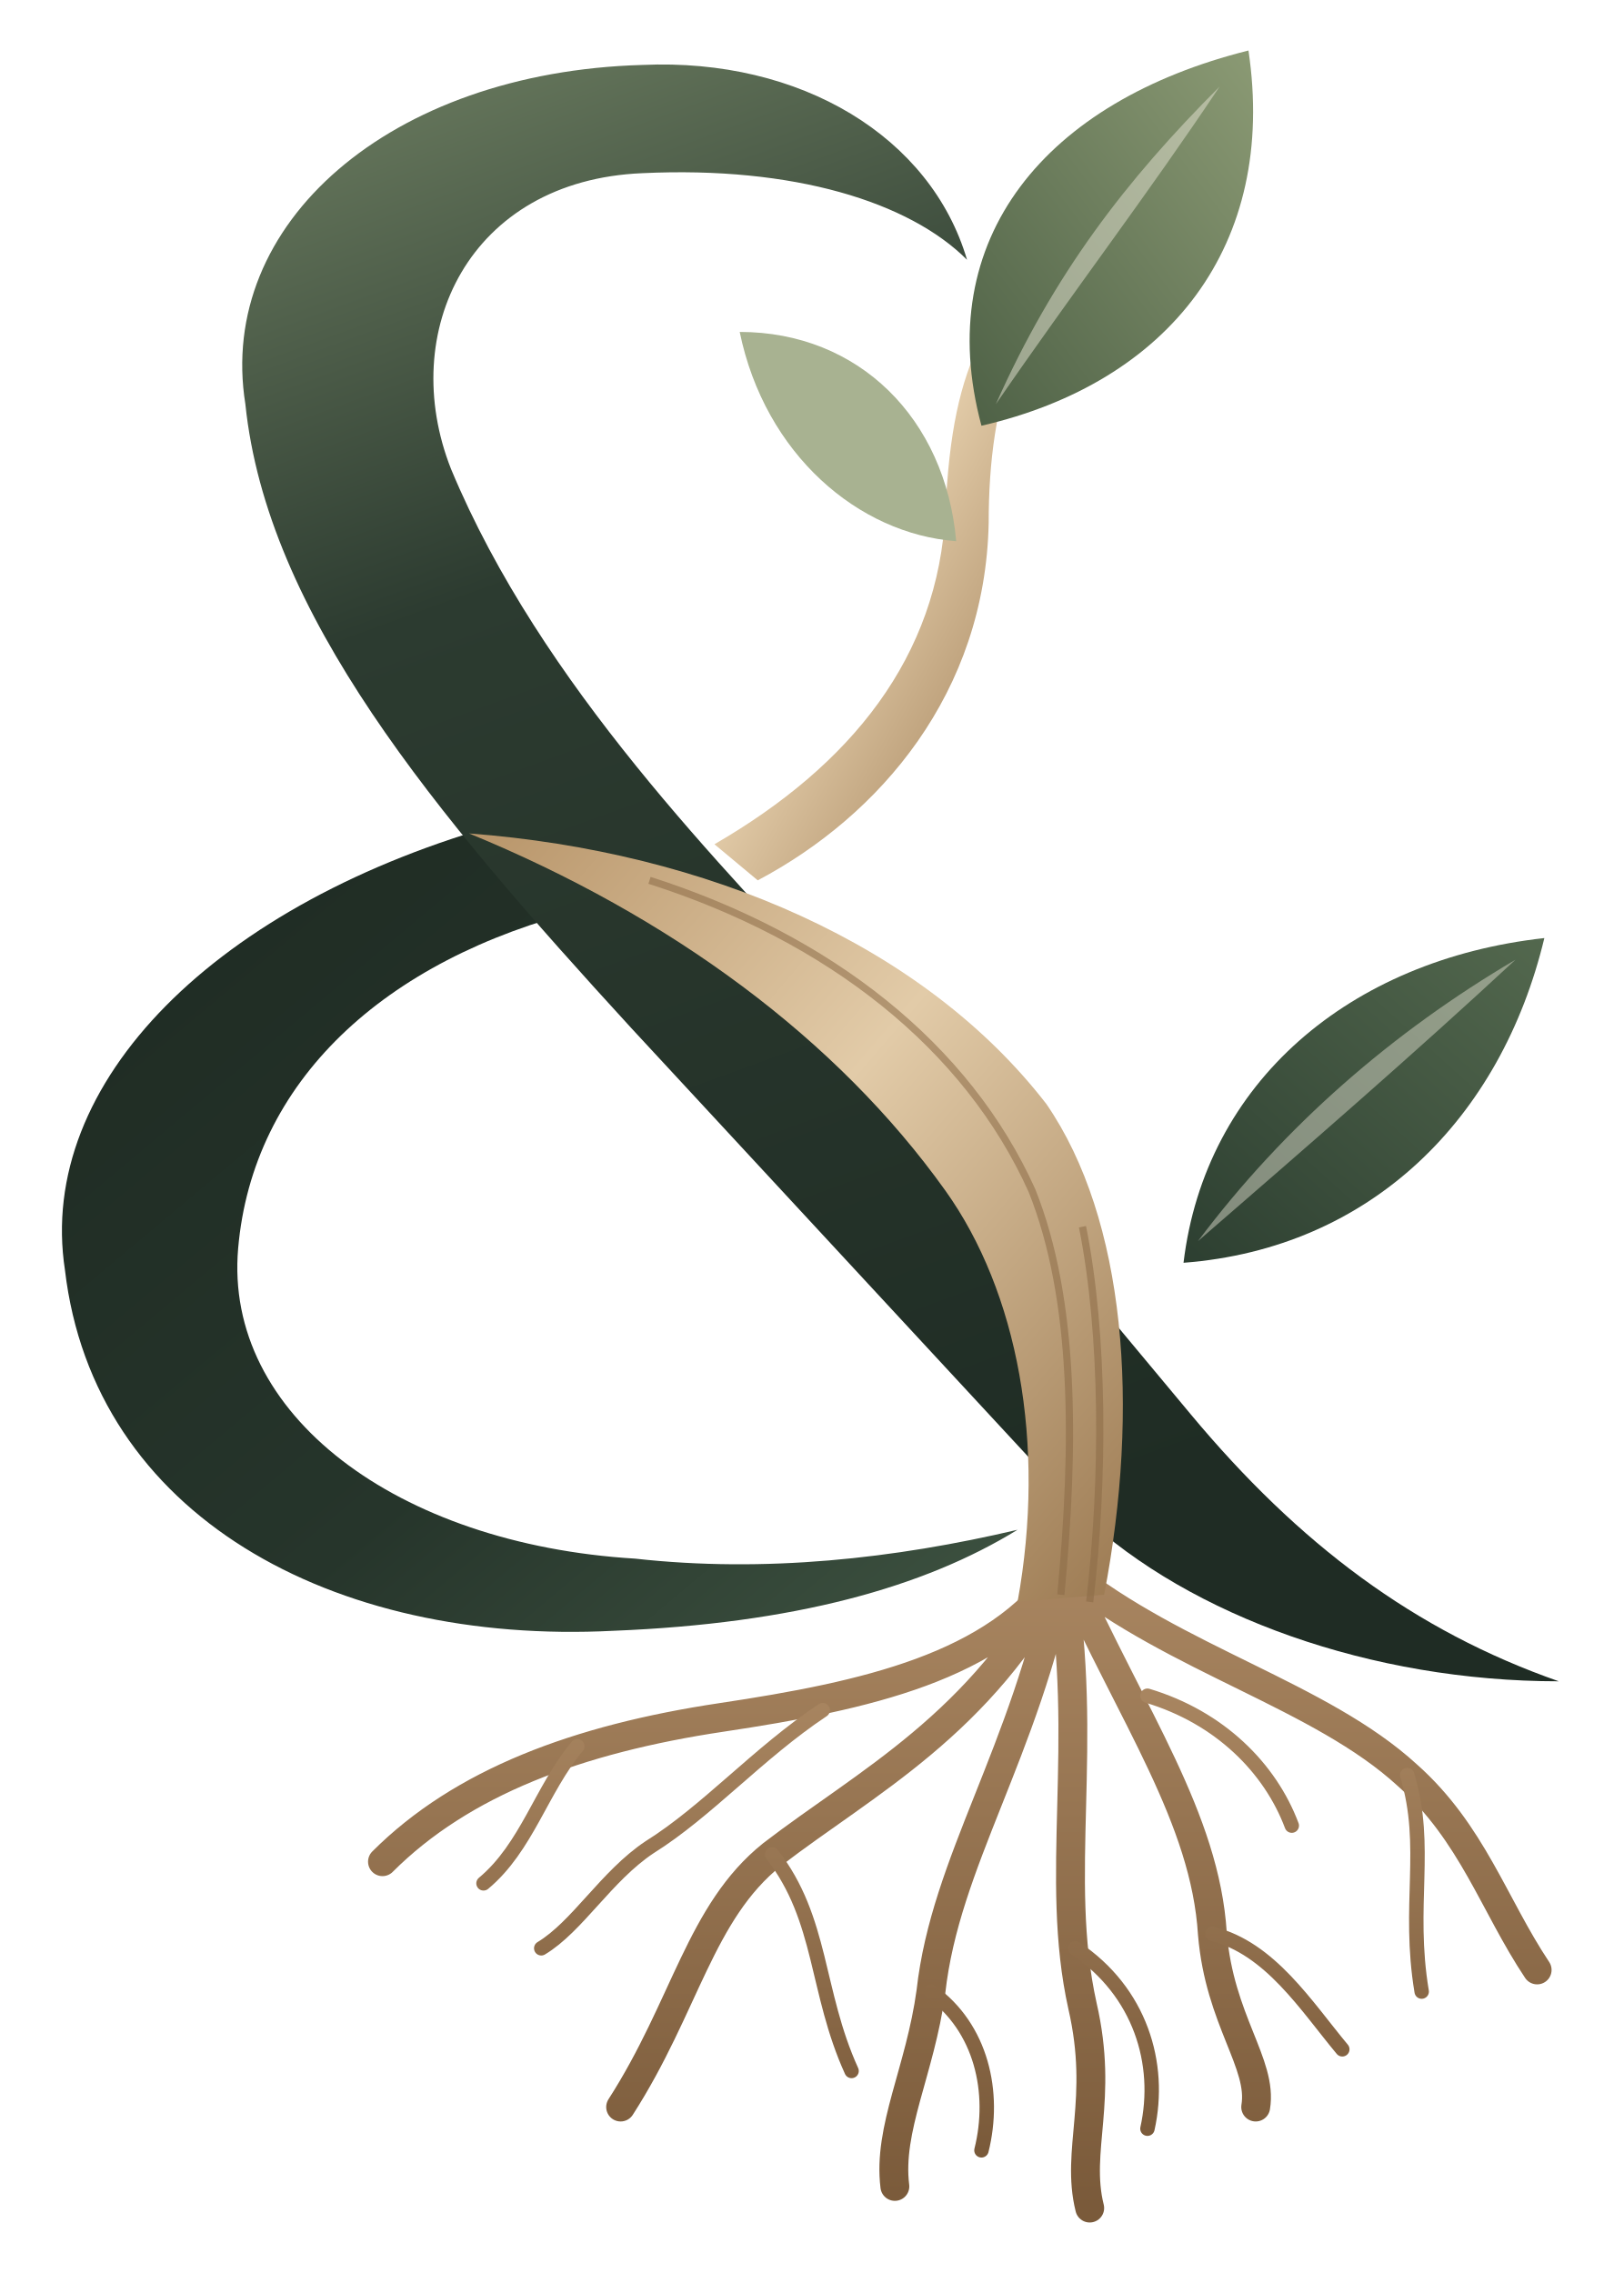
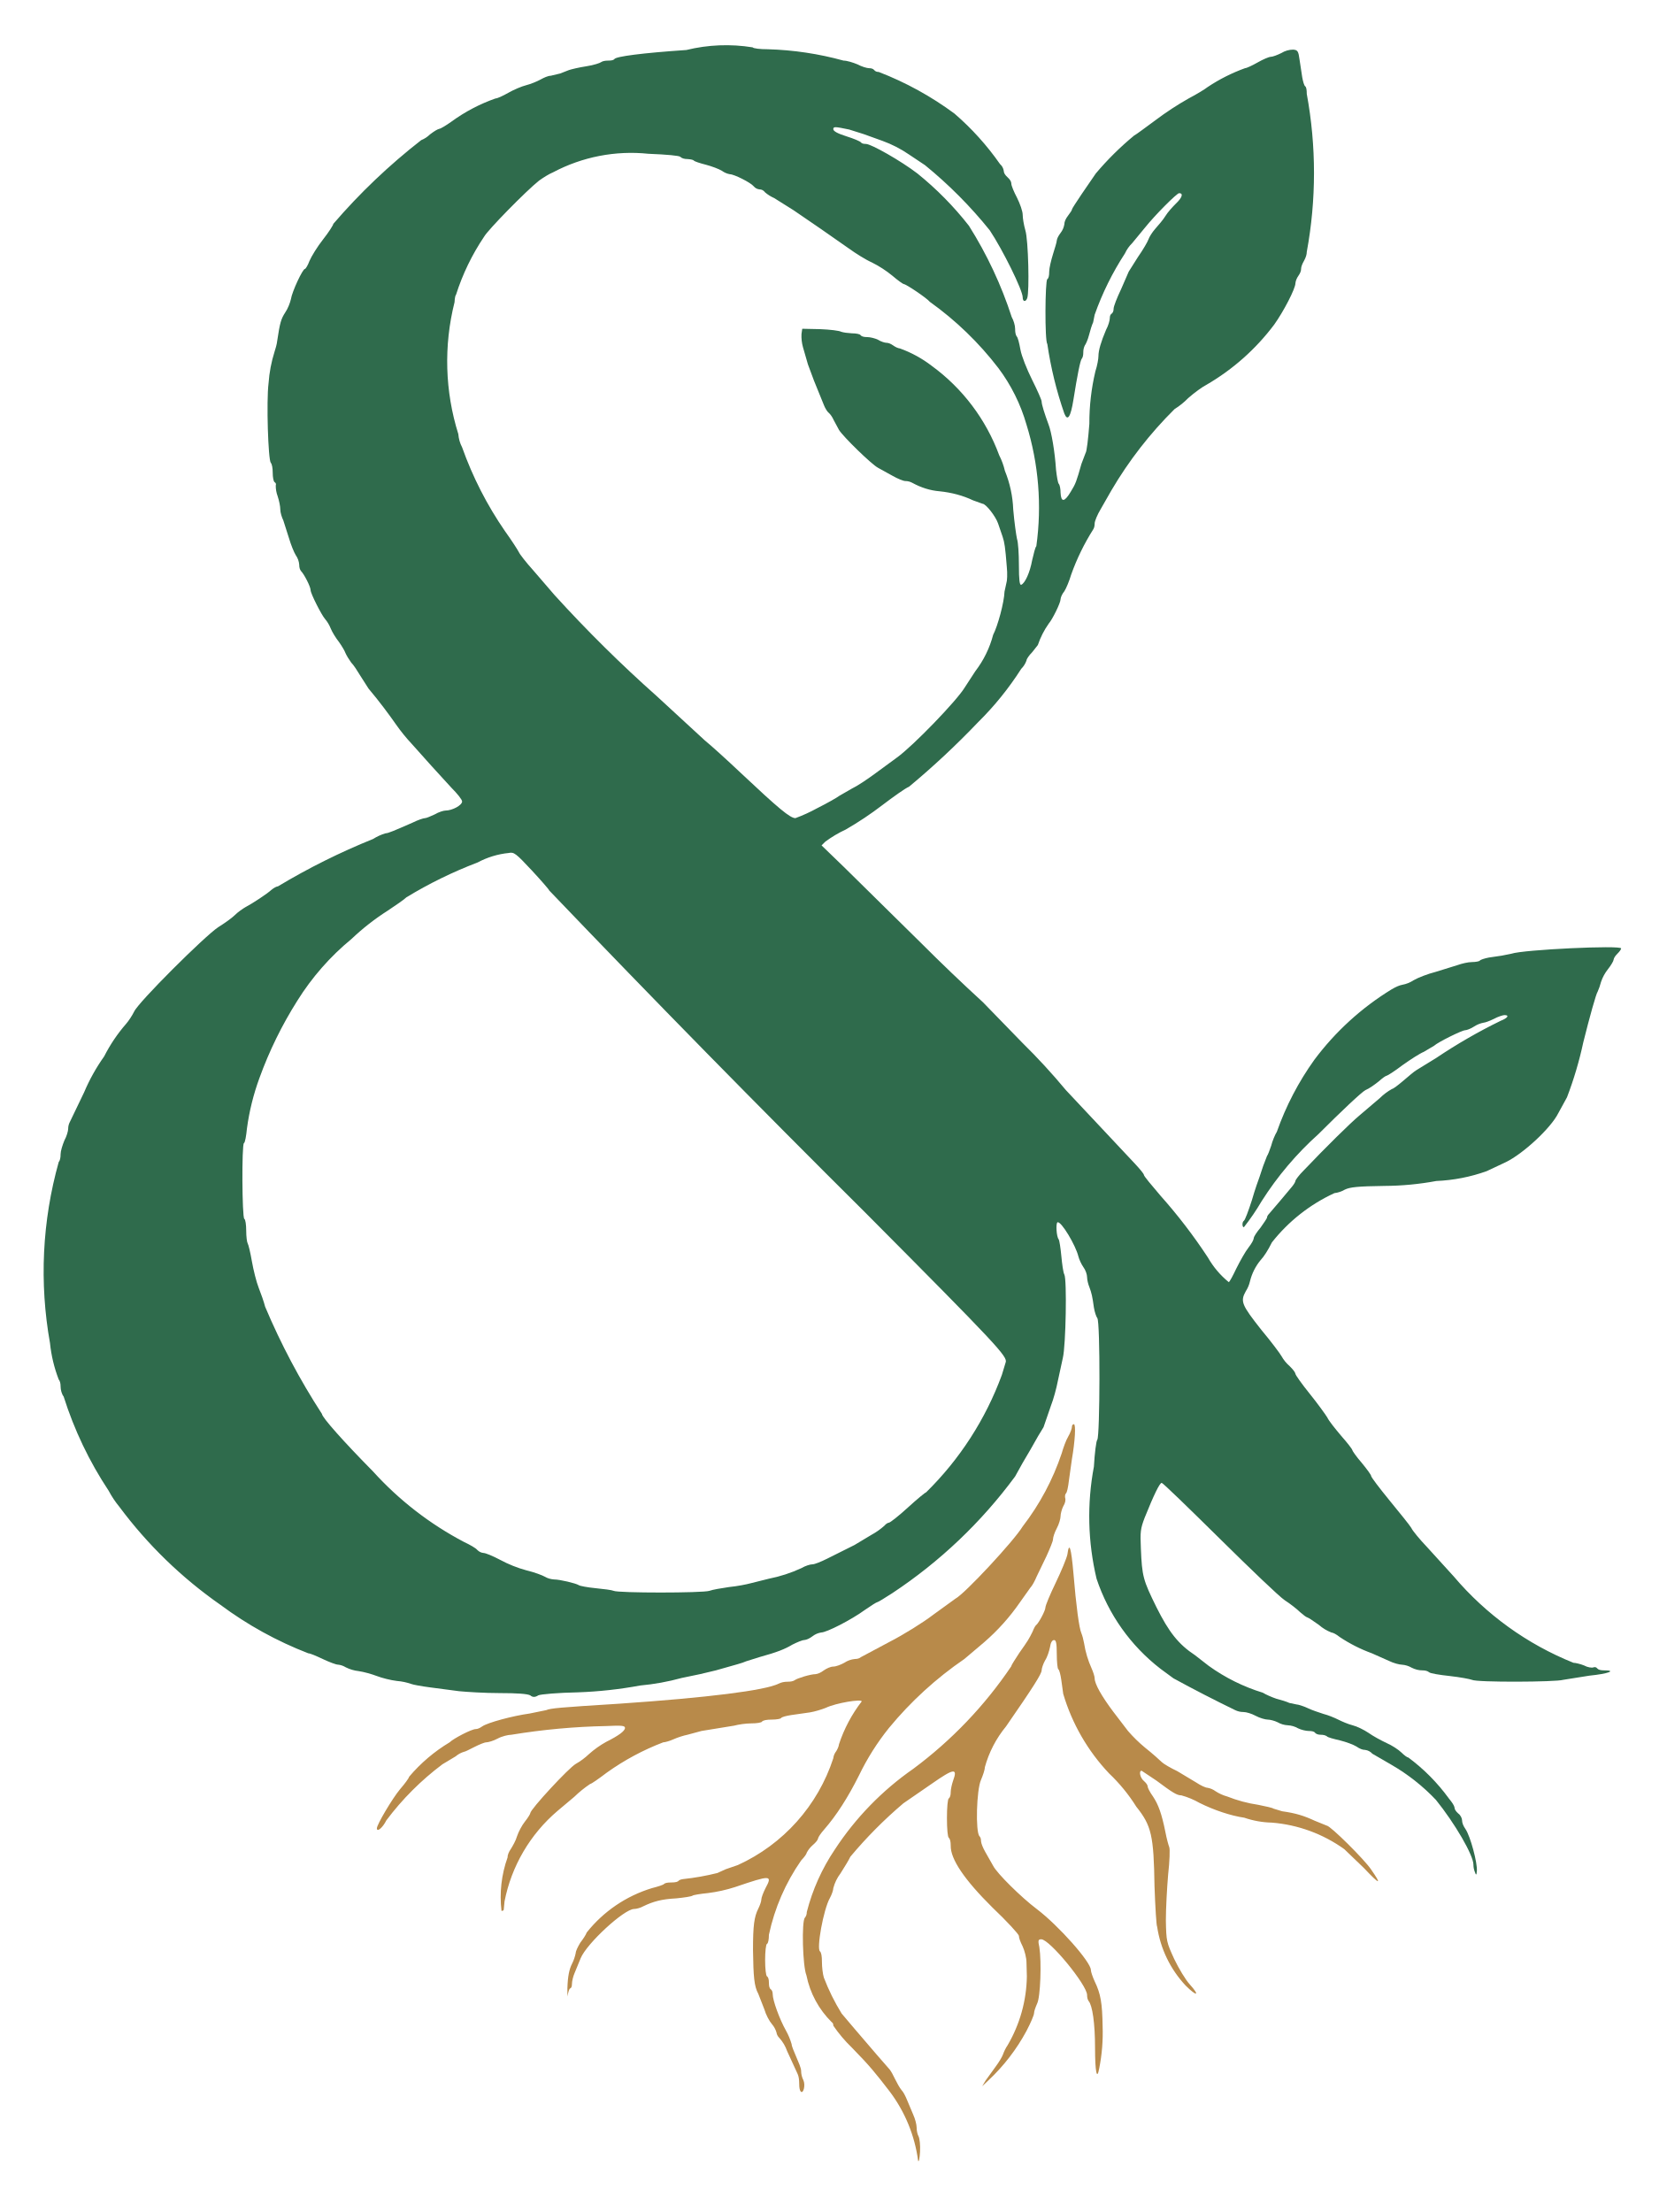
- <svg xmlns="http://www.w3.org/2000/svg" viewBox="0 0 450 630">
-   <defs>
-     <linearGradient id="g1" x1="0" y1="0" x2="0.3" y2="1">
-       <stop offset="0" stop-color="#6e7f62" />
-       <stop offset=".35" stop-color="#2c3b30" />
-       <stop offset="1" stop-color="#1f2c24" />
-     </linearGradient>
-     <linearGradient id="g2" x1="0" y1="0" x2="1" y2="1">
-       <stop offset="0" stop-color="#1e2a22" />
-       <stop offset=".6" stop-color="#26352b" />
-       <stop offset="1" stop-color="#3f5442" />
-     </linearGradient>
-     <linearGradient id="s1" x1="0" y1="0" x2="1" y2="1">
-       <stop offset="0" stop-color="#b8956a" />
-       <stop offset=".45" stop-color="#e2cba8" />
-       <stop offset="1" stop-color="#9c7a52" />
-     </linearGradient>
-     <linearGradient id="s2" x1="0" y1="0" x2="0" y2="1">
-       <stop offset="0" stop-color="#a88560" />
-       <stop offset="1" stop-color="#7a5a3a" />
-     </linearGradient>
-     <linearGradient id="l1" x1="0" y1="1" x2="1" y2="0">
-       <stop offset="0" stop-color="#4e6146" />
-       <stop offset="1" stop-color="#8b9a74" />
-     </linearGradient>
-     <linearGradient id="l3" x1="0" y1="1" x2="1" y2="0">
-       <stop offset="0" stop-color="#2d3f31" />
-       <stop offset="1" stop-color="#53684e" />
-     </linearGradient>
-   </defs>
-   <g fill="none" stroke="url(#s2)" stroke-linecap="round">
-     <path stroke-width="8" d="M294 436C276 462 240 470 200 476C160 482 128 494 106 516M294 436C272 478 240 494 214 514C194 530 190 556 172 584M294 436C284 486 262 516 258 552C255 574 246 590 248 606M294 436C302 484 292 520 300 556C306 582 298 596 302 612M296 436C314 476 334 504 336 536C338 560 350 572 348 584M296 436C326 460 366 470 390 492C408 508 414 528 426 546" />
-     <path stroke-width="4" d="M228 474C210 486 196 502 180 512C168 520 160 534 150 540M214 514C228 532 226 552 236 574M258 552C272 562 276 580 272 596M298 540C316 552 322 572 318 590M336 536C352 540 362 556 372 568M390 492C396 512 390 528 394 552M160 484C150 496 146 512 134 522M318 470C338 476 352 490 358 506" />
-   </g>
-   <path fill="url(#g2)" d="M140 228C60 250 10 300 18 352C26 420 92 456 170 452C220 450 256 440 282 424C248 432 212 436 176 432C110 428 62 392 66 346C70 300 106 266 162 252Z" />
-   <path fill="url(#g1)" d="M268 72C258 38 222 16 178 18C108 20 60 62 68 112C74 170 120 225 175 285L300 420C330 448 380 466 432 466C392 452 360 428 330 392L235 278C200 240 150 190 125 130C110 92 130 50 178 48C220 46 252 56 268 72Z" />
-   <path fill="url(#s1)" d="M130 231C196 236 256 262 290 306C312 338 316 390 306 442L282 444C290 400 282 358 262 330C232 288 186 254 130 231Z" />
-   <path fill="none" stroke="#8a6a46" stroke-width="2" opacity=".55" d="M180 244C230 260 268 290 286 330C298 360 298 400 294 442M300 340C306 370 306 410 302 444" />
-   <path fill="url(#s1)" d="M198 234C236 212 260 182 262 142C263 120 266 106 272 94L282 97C276 112 274 128 274 145C273 192 244 226 210 244Z" />
-   <path fill="url(#l1)" d="M272 118C258 66 290 28 346 14C354 68 324 106 272 118Z" />
-   <path fill="#e8e6d6" opacity=".5" d="M276 112C292 76 312 50 338 24C318 54 298 80 276 112Z" />
-   <path fill="#a8b291" d="M265 150C238 148 212 126 205 92C238 92 262 116 265 150Z" />
-   <path fill="url(#l3)" d="M328 350C334 300 374 266 428 260C416 310 380 346 328 350Z" />
-   <path fill="#e8e6d6" opacity=".45" d="M332 344C356 312 386 286 420 266C392 292 362 318 332 344Z" />
+ <svg xmlns="http://www.w3.org/2000/svg" viewBox="100 24 440 584">
+   <path fill="#2f6b4c" fill-rule="evenodd" d="M489.4 518.3q-.4-1-.4-2c0-2.5-4.9-10.9-9.9-17.1a52 52 0 0 0-11.8-9.3l-5-2.9a3 3 0 0 0-1.9-1q-1 0-2.3-.9c-.8-.5-2.7-1.2-4.3-1.6-1.7-.4-3.3-.8-3.5-1.1q-.6-.4-1.6-.4t-1.5-.5q-.3-.5-1.7-.5c-.7 0-2-.3-2.8-.7a6 6 0 0 0-2.7-.8 6 6 0 0 1-2.7-.8c-.8-.4-2-.7-2.6-.7s-2.1-.4-3.2-1-2.5-1-3.2-1a5 5 0 0 1-2.2-.5 379 379 0 0 1-16.3-8.4l-3.4-2.5a50 50 0 0 1-16.9-23.8 71 71 0 0 1-.7-29.6c.2-3.5.6-6.8.9-7.1.7-1 .8-31.2 0-32.1-.3-.4-.7-1.6-.9-2.8-.4-2.9-.6-3.8-1.2-5.4-.3-.7-.6-1.9-.6-2.6s-.4-1.9-1-2.7c-.5-.7-1.1-2-1.3-2.8-.7-2.9-4.5-9.3-5.5-9-.5.2-.3 3.8.3 4.5.2.3.5 2.3.7 4.4s.5 4.4.8 4.9c.7 1.3.4 18.7-.4 22l-1.3 6c-.4 2.1-1.2 5-1.8 6.5l-2 5.8-1.4 2.3-2.1 3.7-2 3.4-2 3.6a128 128 0 0 1-32.4 30.8c-2 1.3-3.8 2.4-4 2.4s-1.6.9-3.2 2c-3.7 2.7-10.2 6-11.6 6a5 5 0 0 0-2.3 1q-1.2.9-2.2 1c-.5 0-1.9.6-3.1 1.2-2 1.2-4 2-8.7 3.3l-3.5 1.1c-1.1.5-2.4.8-8 2.4l-4.2 1-4.8 1a63 63 0 0 1-11 2 112 112 0 0 1-16.4 1.8c-5.2.1-9.9.5-10.5.8q-1.2.8-2.1 0-1.1-.6-8.1-.6c-3.9 0-8.7-.3-10.7-.5l-7.6-1c-2.3-.3-4.5-.7-5-.9a15 15 0 0 0-3.8-.8c-1.7-.2-4-.8-5.3-1.3s-3.4-1.1-4.8-1.3a10 10 0 0 1-3.4-1q-1-.6-2-.7c-.6 0-2.4-.7-4.1-1.5s-3.3-1.5-3.8-1.5a98 98 0 0 1-23.2-12.8 116 116 0 0 1-26.7-25.9 25 25 0 0 1-2.8-4.2 99 99 0 0 1-11.9-24.9c-.5-.6-.8-1.8-.8-2.6q0-1.3-.5-1.9a37 37 0 0 1-2.3-9.6 107 107 0 0 1 2.3-47.8q.5-.6.5-2.1c0-.8.5-2.4 1-3.6.6-1.1 1-2.5 1-3.1q0-1 .5-1.9l3.7-7.7a50 50 0 0 1 5.3-9.5 42 42 0 0 1 5.8-8.6c.7-.8 1.6-2.2 2.1-3.2 1.1-2.5 18.7-20 22.2-22.3 1.6-1 3.6-2.4 4.4-3.2s2.1-1.7 2.8-2.1c1.9-1 5.7-3.5 6.9-4.6q1-.8 1.7-.9a178 178 0 0 1 25.1-12.5 13 13 0 0 1 3.3-1.5c.7 0 2.3-.7 7.1-2.8 1.4-.7 2.9-1.2 3.3-1.2s1.5-.5 2.6-1c1-.6 2.3-1 2.8-1 1.8 0 4.4-1.4 4.4-2.4 0-.5-1.3-2.1-2.8-3.6l-5.3-5.8-5.1-5.7a48 48 0 0 1-4.3-5.3c-1.6-2.3-4.4-6.1-7.2-9.4l-2.3-3.6c-.6-1-1.6-2.6-2.3-3.3q-1-1.4-1.5-2.5c-.2-.6-1-1.9-1.7-2.9-.8-1-1.8-2.6-2.2-3.6a9 9 0 0 0-1.5-2.5c-.9-1-3.8-6.7-3.8-7.6s-1.7-4.2-2.5-5q-.5-.6-.5-1.7a5 5 0 0 0-.9-2.5c-.5-.8-1.3-2.8-1.8-4.5l-1.5-4.7c-.4-.8-.8-2.1-.8-2.9s-.3-2.3-.7-3.5a8 8 0 0 1-.5-2.8q.2-.6-.3-.9c-.3-.2-.5-1.3-.5-2.5s-.2-2.3-.5-2.6c-.7-.7-1.2-16.3-.6-21a36 36 0 0 1 1.6-8.4c.2-.6.6-1.9.7-2.9.7-4.7 1-5.7 2.1-7.4.7-1 1.3-2.6 1.5-3.5.3-2 3.1-8 3.7-8 .2 0 .8-1 1.2-2.1.5-1.2 2.1-3.8 3.6-5.7s2.7-3.8 2.7-4.1A161 161 0 0 1 211.2 61a7 7 0 0 0 2.3-1.5q1.7-1.3 2.5-1.5c.3 0 1.8-.9 3.2-1.9a45 45 0 0 1 11.6-6.1c.5 0 2-.7 3.4-1.5s3.5-1.7 4.7-2 2.9-1 3.8-1.5 2-1 2.7-1l2.5-.6 2.3-.9c.6-.2 2.6-.7 4.6-1s3.7-.9 3.9-1.1q.6-.4 1.9-.4t1.6-.4c.4-.7 7.3-1.6 19-2.4a44 44 0 0 1 17.5-.7c.2.3 2 .5 4 .5a84 84 0 0 1 20 3c.9 0 2.5.5 3.7 1 1.1.6 2.5 1 3 1q1 0 1.4.5t1.2.5a85 85 0 0 1 20 11 72 72 0 0 1 12 13.3 3 3 0 0 1 1 1.8q0 .8 1 1.7t1 1.7c0 .5.7 2.2 1.5 3.7.8 1.6 1.5 3.6 1.5 4.5s.3 2.7.7 4.1c.8 2.5 1.1 16.2.5 17.9-.4 1.1-1.2 1-1.2-.2 0-1.9-5.3-12.6-8.7-17.7a116 116 0 0 0-17.1-17.2l-4.2-2.8a31 31 0 0 0-7-3.6l-5-1.8-3.8-1.2c-3.8-.8-4.2-.8-4.2-.1q0 .8 3.5 1.9c1.9.6 3.6 1.3 3.8 1.6q.3.4 1.3.4c1.4 0 9.3 4.5 13.6 7.8a85 85 0 0 1 13.6 13.8 107 107 0 0 1 11.3 24.1c.5.9.9 2.2.9 3.1q0 1.4.4 2c.3.2.7 1.8 1 3.5s1.7 5.2 3.1 8 2.5 5.3 2.5 5.7c0 .8.8 3.3 1.8 6 .8 2 1.7 7.3 2 12 .2 1.8.5 3.5.7 3.7.3.3.5 1.4.5 2.4q.2 3.9 2.7-.3c1.3-2.1 1.5-2.7 2.8-7.3l1.1-2.9c.3-.3.7-3.8 1-7.7a59 59 0 0 1 1.6-13.9c.5-1.5.8-3.3.8-4q0-2.2 2-6.9c.6-1.1 1-2.5 1-3.1q0-.9.5-1.2.5-.4.5-1.3c0-.6.9-2.9 2-5.2l2-4.6 2.4-3.8c1.4-2 2.6-4.1 2.8-4.7s1-1.9 1.8-2.8 2.1-2.4 2.7-3.4 1.9-2.4 2.7-3.2c1.7-1.6 2.1-2.8.9-2.8-.6 0-6.4 5.8-9.1 9.2l-3.3 4a9 9 0 0 0-1.9 2.7 76 76 0 0 0-8 16.2l-.4 2c-.3.6-.8 2.2-1.1 3.4s-.9 2.5-1.1 2.7a4 4 0 0 0-.4 1.8q0 1.2-.4 1.7c-.4.4-1.2 4.5-2.2 10.8q-1.1 6.9-2.4 3.7a100 100 0 0 1-4.5-18.4c-.7-.7-.6-16.7 0-17.1q.5-.3.5-2c0-.9.5-3 1-4.6s1-3.2 1-3.6q.1-.8 1-2a5 5 0 0 0 1-2.3q0-1 1-2.3t1-1.6c0-.2 1.2-2 2.6-4.1l3.7-5.4a79 79 0 0 1 10.1-10c.6-.3 3.1-2.2 5.7-4.1a80 80 0 0 1 8.7-5.7c2.1-1.1 4.4-2.5 5-3a46 46 0 0 1 9.9-5c.4 0 1.9-.7 3.3-1.5s3-1.5 3.5-1.5 1.8-.5 2.8-1a6 6 0 0 1 3.1-.9c1.2.1 1.4.4 1.7 2.7l.7 4.6c.2 1.1.5 2.2.8 2.4q.4.3.4 2a115 115 0 0 1 0 41.7q0 1-.7 2.3-.8 1.4-.8 2.2t-.7 1.8-.8 2c0 1.4-3.1 7.4-5.6 10.9a60 60 0 0 1-17.9 15.9c-1 .5-3.1 2-4.8 3.5a19 19 0 0 1-3.6 2.9 105 105 0 0 0-16.7 21.5l-2.8 4.9c-.9 1.5-1.6 3.2-1.6 3.8q0 1-.4 1.6a60 60 0 0 0-5.8 11.9c-.5 1.7-1.3 3.6-1.8 4.4-.6.7-1 1.7-1 2.1 0 1-2.2 5.4-3.1 6.4a22 22 0 0 0-2.9 5.7l-1.5 1.9c-.8.8-1.5 1.8-1.5 2.2a6 6 0 0 1-1.4 2.2 81 81 0 0 1-11.4 14.1 216 216 0 0 1-18.2 17c-1 .4-4.2 2.7-7.1 4.9a89 89 0 0 1-9.6 6.4 31 31 0 0 0-5.4 3.2l-1 1 5.9 5.7 20.3 20a512 512 0 0 0 16.4 15.7l10.4 10.7a168 168 0 0 1 11.5 12.5l9.1 9.7 9.1 9.7c1.3 1.4 2.4 2.7 2.4 3s2 2.7 4.4 5.5a140 140 0 0 1 12.5 16.3 23 23 0 0 0 5.5 6.5c.2 0 1.1-1.7 2-3.6 1-2 2.4-4.5 3.2-5.5q1.3-1.7 1.4-2.5c0-.4.8-1.6 1.8-2.8q1.5-2.1 1.7-2.6 0-.5.6-1.1l2.9-3.4 3.1-3.7q.8-1 .9-1.5c0-.3 1-1.6 2.2-2.8 5.9-6.2 12.3-12.5 14.7-14.5l5.4-4.6a15 15 0 0 1 3.2-2.4c.3 0 1.6-1 2.9-2.1s2.9-2.5 3.6-2.9l5.2-3.2a142 142 0 0 1 17-9.8c1.8-.7 2.4-1.5 1-1.5-.4 0-1.7.4-2.8 1-1.2.6-2.4 1-2.7 1a7 7 0 0 0-2.5 1c-.9.6-2 1-2.4 1-.8 0-7.1 3.1-8.2 4.1l-2.7 1.6c-1 .4-3.5 2-5.6 3.5-2.1 1.6-4 2.8-4.2 2.8q-.5.1-2.1 1.5c-1 .8-2.5 1.9-3.5 2.3-1 .5-6.5 5.7-12.4 11.6a85 85 0 0 0-15 17.7 61 61 0 0 1-4.7 6.9c-.5 0-.5-1.4 0-1.7.3-.2 1.2-2.6 2.1-5.4.8-2.8 1.8-5.6 2-6.1l1-3 1-2.6c.2-.2.7-1.5 1.1-2.7.3-1.2 1-2.9 1.5-3.7a76 76 0 0 1 9.9-19 73 73 0 0 1 20.4-18.6q1.7-1 2.8-1.2a8 8 0 0 0 3-1.2c1.2-.7 3.8-1.7 5.8-2.2l5.8-1.8c1.1-.4 2.8-.8 3.8-.8s2-.2 2.1-.4 1.3-.6 2.4-.8l3.4-.5 2.5-.5c3.2-1.1 29-2.3 29-1.4q-.1.5-1 1.4t-1 1.6c0 .3-.7 1.5-1.5 2.5a11 11 0 0 0-1.8 3.3q-.4 1.5-.9 2.6c-.4.5-2.1 6.6-3.8 13.4a98 98 0 0 1-4.3 14.5l-2.3 4.2c-2 4-9.3 10.7-13.8 12.9l-5.1 2.4a45 45 0 0 1-13.3 2.6 77 77 0 0 1-13.7 1.3c-7 .1-9.1.3-10.5 1a7 7 0 0 1-2.7.9 45 45 0 0 0-16.5 13q-1.6 3.2-3 4.7a14 14 0 0 0-2.8 5.6 8 8 0 0 1-1.1 2.6c-1.5 2.7-1.1 3.6 4.1 10.2 2.6 3.1 4.9 6.2 5.3 6.9a10 10 0 0 0 2.2 2.7q1.4 1.4 1.5 2c0 .3 1.7 2.7 3.8 5.3s4.1 5.4 4.6 6.2c.4.9 2.1 3 3.7 4.9 1.6 1.8 2.9 3.5 2.9 3.7s1.1 1.8 2.5 3.4c1.4 1.7 2.5 3.2 2.5 3.5s2.2 3.2 4.9 6.5 5.3 6.5 5.7 7.2c.3.7 2.2 3 4.2 5.1l7 7.7a81 81 0 0 0 31.6 22.8c.5 0 1.8.3 2.8.7.9.5 2.1.7 2.5.5q.6-.2 1 .3t1.8.5c3.4 0 1.1.9-3.9 1.4l-6.9 1.1c-1.9.6-22.9.7-24.1 0-.5-.2-3.1-.7-5.8-1-2.8-.3-5.2-.7-5.5-1q-.6-.5-1.8-.5-1.4 0-2.8-.7a6 6 0 0 0-2.6-.8c-.6 0-2.2-.4-3.4-1l-4.5-2a40 40 0 0 1-8.5-4.3q-1.4-1.1-2.2-1.2a11 11 0 0 1-3.3-2q-2.5-1.8-3.1-2-.4-.1-1.9-1.4c-.8-.8-2.6-2.2-4-3.1s-9.1-8.3-17.2-16.3-15-14.7-15.3-14.7q-.8 0-4.5 9.2c-1.1 2.9-1.2 3.7-1 8.1.3 7.4.6 8.4 4.1 15.5 3.3 6.6 5.8 9.8 10.2 12.7l3.6 2.8a49 49 0 0 0 14.3 7.1c.8.5 2.4 1.2 3.6 1.6 1.2.3 2.8.8 3.4 1.1l1.9.4c.4 0 1.7.4 2.8.9 1.2.6 3.1 1.2 4.3 1.6 1.2.3 2.9 1 3.9 1.5s2.6 1.2 3.8 1.5 3 1.2 4.2 2c1.1.8 3.3 2 4.8 2.7 1.4.6 3.2 1.8 3.9 2.5s1.5 1.3 1.8 1.3a50 50 0 0 1 10.7 10.8q1.4 1.7 1.5 2.4 0 .7 1 1.6c.6.4 1 1.3 1 1.8q0 1 .9 2.3c1.3 1.9 3.2 9 3 11.1q-.1 1.6-.5.3M287.3 444c.8-.3 3.1-.7 5.2-1 2.1-.2 4.6-.7 5.7-1l4.8-1.2a38 38 0 0 0 8.6-2.8c1-.6 2.3-1 2.9-1s2.3-.7 3.9-1.5l7.2-3.6 4.5-2.7a18 18 0 0 0 3.4-2.4q.6-.7 1.2-.8c.3 0 2.6-1.8 5-4s4.6-4 4.8-4a84 84 0 0 0 20-31l1-3.3c.6-1.5-2.2-4.5-37-39.5a4666 4666 0 0 1-83.5-85.1c0-.2-2.1-2.6-4.6-5.3-4.2-4.5-4.7-4.9-6.1-4.6a22 22 0 0 0-8.2 2.5 115 115 0 0 0-18.8 9.2c-.6.6-2.8 2.1-4.9 3.5a63 63 0 0 0-9.6 7.5 67 67 0 0 0-14.3 16.3 105 105 0 0 0-10 20.4 63 63 0 0 0-3.3 13.3c-.2 2-.5 3.8-.8 3.9-.6.4-.5 19.6.1 20 .3.1.5 1.6.5 3.1 0 1.6.2 3.1.4 3.4s.7 2.4 1.1 4.7 1.2 5.5 1.8 7 1.4 3.8 1.7 5a181 181 0 0 0 15 28.3c0 .9 5.9 7.5 13.5 15.2a87 87 0 0 0 24 18.6c1.5.7 3.1 1.6 3.5 2.1q.7.7 1.6.8c.6 0 2.5.8 4.4 1.8a33 33 0 0 0 7 2.8c2.1.5 4.2 1.3 4.9 1.7q1 .6 2.4.7c1.5 0 5.7 1 6.5 1.5.2.2 2.3.6 4.4.8s4.4.5 4.8.7c1.1.6 23.5.6 25.3 0m28.4-206.6c2.8-1.4 5.4-2.9 5.9-3.3l3.3-1.9c1.3-.6 4-2.4 5.9-3.8l6-4.4c4.2-3 15.8-15 17.9-18.5l2.8-4.3a27 27 0 0 0 4.7-9.6c1.2-2.3 2.9-8.5 3-11.4l.5-2.3c.2-.5.3-2.4.1-4.3-.4-5.1-.6-6.4-1.1-7.9l-1.2-3.5c-.6-1.8-3.2-5.2-4.1-5.2l-2.5-.9q-4-1.9-8.9-2.4-3.6-.3-7.1-2.2-.9-.5-1.9-.5c-.5 0-2-.6-3.4-1.4l-3.8-2.1c-1.7-.9-9.2-8.2-10.3-10l-1.4-2.6c-.3-.7-.9-1.6-1.3-1.9s-1-1.3-1.3-2.1l-2.6-6.4-1.6-4.3-1.3-4.5a11 11 0 0 1-.4-3.5l.2-1.4 4.7.1c2.6.1 5.1.4 5.6.7q1 .3 2.8.4c1.1 0 2.2.2 2.3.5q.4.5 1.8.5c.7 0 2 .3 2.8.7.8.5 1.8.8 2.2.8q.8 0 1.8.7t1.8.8a31 31 0 0 1 8.4 4.6 51 51 0 0 1 17.8 23.6 18 18 0 0 1 1.5 4.1 30 30 0 0 1 2.2 10.2c.3 3.5.8 6.9 1 7.8.3.8.5 3.9.5 6.9 0 4 .2 5.3.6 5.2 1-.4 2.3-3.2 2.9-6.5.4-1.7.8-3.4 1.1-3.7a74 74 0 0 0-2.6-32.1 46 46 0 0 0-7.4-14.9 85 85 0 0 0-18.1-17.5c-.8-1-6.3-4.7-6.9-4.7-.2 0-1.6-1-3-2.2a29 29 0 0 0-5.4-3.5c-1.6-.7-4.3-2.4-6.1-3.7l-7.3-5.1-7.3-5-5.1-3.2a10 10 0 0 1-2.4-1.5q-.6-.8-1.5-.8-.9-.1-1.5-.8c-.8-1-5.2-3.2-6.3-3.2a5 5 0 0 1-2.1-.9c-.8-.5-2.7-1.2-4.2-1.6-1.6-.4-3.1-.9-3.2-1.1q-.3-.3-1.6-.4-1.4 0-2-.6c-.3-.3-3.4-.6-8.4-.8a44 44 0 0 0-25.2 4.9c-1 .4-2.6 1.4-3.7 2.2-3.4 2.7-13.5 13-14.5 14.8a60 60 0 0 0-7.4 15.3q-.3.3-.4 2a64 64 0 0 0 1 34.8 9 9 0 0 0 1 3.5 95 95 0 0 0 11.3 22.1c1.8 2.5 3.4 5 3.7 5.6.2.5 1.9 2.7 3.8 4.8l5.6 6.5a355 355 0 0 0 27 26.7l12.7 11.7c1.5 1.2 5.7 5 9.4 8.5 10.1 9.5 13.1 12 14.5 12a42 42 0 0 0 5.7-2.6" />
+   <path fill="#b88a4a" fill-rule="evenodd" d="M342.4 594.5a39 39 0 0 0-7.5-18.3c-3.7-4.8-5.2-6.7-10-11.6a37 37 0 0 1-4.9-5.8q0-.7-.4-.9a24 24 0 0 1-6.7-12.4c-1-2.4-1.3-14.3-.4-15.2q.5-.6.5-1.5a53 53 0 0 1 7.4-16.5 78 78 0 0 1 20.7-21.3 111 111 0 0 0 25.9-27.1c0-.3 1-1.8 2.1-3.5 2.4-3.4 2.5-3.6 3.5-5.6q.6-1.5 1-1.8c.7-.6 2.4-3.8 2.4-4.6 0-.5 1.2-3.4 2.7-6.5s2.9-6.5 3.1-7.5q.7-5.3 1.6 5c.7 8.5 1.5 14.5 2.1 15.8q.4 1 .7 2.6a26 26 0 0 0 2 6.7c.4.9.8 2.1.8 2.6 0 1.5 1.9 4.8 4.9 8.8l3.9 5.1a38 38 0 0 0 4.5 4.4c1.9 1.5 3.9 3.3 4.4 3.8s2.4 1.6 4.1 2.4l5 3c1.2.8 2.5 1.4 3 1.4a5 5 0 0 1 2.1.9 11 11 0 0 0 3.1 1.4 37 37 0 0 0 8.2 2.2c2 .4 3.8.8 4 1l2.3.7c3.6.5 5.8 1.2 8.6 2.5l3.2 1.3c.9 0 10 9 11.7 11.6q4.4 6.3-1.9-.4l-5.2-5a38 38 0 0 0-19.1-7 24 24 0 0 1-7.3-1.3c-3.5-.5-8-2-11.8-3.9a21 21 0 0 0-4.8-2c-1.2 0-2.3-.7-6.6-3.9l-3.9-2.6c-.8 0-.4 1.9.6 2.7q1 .9 1 1.5c0 .3.6 1.5 1.4 2.6 1.4 2.1 2.3 4.5 3.3 9.5.3 1.6.8 3.4 1 3.9s.1 3.7-.3 7.2c-.3 3.5-.6 8.9-.6 12.1.1 5.6.2 5.8 2.2 10.2 1.2 2.5 3 5.5 4.1 6.7 2.8 3.1 1.9 3.3-1.1.3a29 29 0 0 1-7.5-15.5c-.2-.2-.5-5.1-.7-10.7-.2-13.4-.8-16-4.8-21a45 45 0 0 0-7.2-8.8 52 52 0 0 1-12.1-21l-.5-3.6c-.2-1.4-.5-2.7-.8-2.9-.2-.1-.4-1.9-.4-4 0-2.9-.2-3.7-.7-3.7q-.8 0-1.1 1.9c-.2 1-.7 2.6-1.3 3.5-.5.9-.9 2.1-.9 2.6 0 .9-2.2 4.4-9.4 14.8a29 29 0 0 0-5.6 10.8c0 .7-.5 2.1-1 3.3-1.2 2.6-1.5 13.8-.4 14.9q.4.4.4 1.3.1 1 1.1 2.8l2.1 3.7c1 2 7.5 8.4 11.5 11.4 5.8 4.4 14.3 14 14.3 16.1 0 .5.5 1.9 1 3 1.6 3.3 2 5.7 2.1 11.9a48 48 0 0 1-.9 11.1c-.6 3.3-1.1.9-1.1-5.5s-.7-11.2-1.7-12.3q-.4-.6-.4-1.6c0-2.6-9.9-14.7-12.1-14.7-.8 0-.9.3-.5 2.1.6 3.8.3 13.2-.6 14.9-.4.9-.8 2-.8 2.5s-.9 2.6-2 4.7a51 51 0 0 1-10 13l-1.7 1.6.9-1.5 2.6-3.6c.9-1.2 1.8-2.7 2-3.3s.7-1.7 1.2-2.4a37 37 0 0 0 5.1-18.2l-.1-3.7c0-1.2-.5-3.1-1-4.2q-1-2-1-2.8c0-.4-3.1-3.8-7-7.5q-11.1-11-11-16.3 0-1.6-.5-2.1c-.3-.1-.5-2.4-.5-5.2s.2-5.1.5-5.2q.5-.4.5-1.7c0-.7.3-2 .6-2.9 1.3-3.5.3-3.4-5.7.8l-7.4 5.1a116 116 0 0 0-14 14.1c-.4.9-1.6 2.8-2.6 4.4a11 11 0 0 0-1.9 3.9c0 .5-.4 1.7-.9 2.6-1.7 3-3.6 13.5-2.6 14.1q.5.5.5 2.8c0 1.3.2 3.1.5 4.1a56 56 0 0 0 4.7 9.5l3.3 3.9 6 7 3.4 3.9q.6.8 1.4 2.5c.5 1 1.2 2.3 1.7 2.9.5.5 1.1 1.7 1.5 2.7l1.6 3.8c.5 1.1.9 2.6.9 3.4s.2 1.8.5 2.3c.3.6.5 2.4.4 4.1s-.3 2.8-.5 2.4m-31-18.3q-.4-.5-.4-2 0-1.7-.4-2.6l-2.8-6.1a10 10 0 0 0-2-3.4q-.7-.7-.8-1.5a6 6 0 0 0-1.2-2.2c-.7-.8-1.6-2.5-2-3.9l-1.6-4.1c-1.1-2-1.3-4.5-1.4-11.6 0-6.4.3-8.7 1.4-10.9.4-.8.8-1.9.8-2.4s.5-1.8 1.1-3c1.9-3.5 1.4-3.5-8-.3a39 39 0 0 1-7.2 1.6c-2 .2-3.9.5-4.1.7-.3.2-2.2.5-4.3.7-3.8.2-6 .8-8.7 2.1-.7.4-1.8.7-2.4.7-2.6 0-12.5 9.1-14.1 13l-1.6 3.9c-.4.9-.7 2.2-.7 2.9q0 1-.5 1.2c-.2 0-.5 1-.7 2.1v-2.2c.1-3.2.5-5 1.2-6.4a11 11 0 0 0 1-2.9c0-.5.6-1.7 1.2-2.7.7-.9 1.5-2.1 1.7-2.7a35 35 0 0 1 17.2-11.7c1.6-.4 3.1-.9 3.2-1.1q.4-.4 1.9-.4 1.7 0 2-.5.4-.3 1.2-.4a65 65 0 0 0 9-1.6l2.2-1 3.2-1.1a47 47 0 0 0 25.2-28.2q.1-1 .8-1.9.6-1 .7-1.8a38 38 0 0 1 6-11.3c0-.7-6.8.4-9.5 1.7-1 .4-2.9 1-4.2 1.2l-4.9.7c-1.3.2-2.5.5-2.7.8-.1.2-1.2.4-2.4.4q-2.1 0-2.6.5c-.1.3-1.4.5-2.9.5-1.4 0-3.4.3-4.5.6l-4.3.7-4.3.7-3.7 1c-1 .2-2.6.7-3.7 1.2s-2.3.8-2.7.8a66 66 0 0 0-14.9 8c-2.1 1.6-4.1 3-4.4 3a30 30 0 0 0-4.2 3.4l-4.4 3.7a42 42 0 0 0-14 23.9l-.2 2.1q0 .4-.6.4a31 31 0 0 1 1.6-14.1q0-1 .9-2.3c.5-.8 1.3-2.2 1.6-3.3.4-1.2 1.3-2.9 2.1-3.9s1.4-2 1.4-2.2c0-1 10.2-12 12-13a18 18 0 0 0 3.5-2.6 25 25 0 0 1 4.5-3.2q5-2.5 5-3.7c0-.6-.8-.7-4.9-.5A175 175 0 0 0 235 482c-.8 0-2.5.4-3.6 1s-2.5 1-3 1-1.9.6-3.1 1.2-2.5 1.3-2.8 1.3a6 6 0 0 0-2.2 1.2l-3.5 2.1a74 74 0 0 0-14.8 14.8c-1 2-2.5 3.2-2.5 2.1 0-1 4.1-7.9 6.1-10.3 1.3-1.5 2.4-3 2.4-3.3a43 43 0 0 1 10.7-9.1c1-1 5.8-3.5 6.9-3.5q.7 0 1.7-.7c1.4-1 8.1-2.8 12.5-3.4l4.4-.9c1.2-.5 3.3-.7 19.3-1.7 23.4-1.6 38.5-3.5 42.1-5.3q1-.5 2.3-.5t1.9-.4c.6-.5 4.2-1.6 5.5-1.6q1-.1 2.2-1c.7-.5 1.8-1 2.5-1s2-.5 2.9-1a6 6 0 0 1 2.8-1q1 0 1.6-.5l7.5-4c3.9-2 9-5.2 11.6-7.2l5.8-4.2c2.5-1.3 15.5-15.3 17.8-19.1a66 66 0 0 0 10.3-19.3c.4-1.4 1.1-3.4 1.7-4.4s1-2.2 1-2.6q0-.6.5-.7c.6 0 .3 4.6-.5 9.2l-.8 5.7c-.2 1.7-.5 3.2-.8 3.4q-.3.4-.2 1.1.3 1-.5 2.3c-.4.8-.7 2-.7 2.6s-.4 2.1-1 3.2-1 2.4-1 2.9-.8 2.4-1.7 4.4l-2.6 5.4c-.5 1.2-1.2 2.5-1.7 3l-2.7 3.8a56 56 0 0 1-9.5 10.6l-5.2 4.4a96 96 0 0 0-19.9 18.2 65 65 0 0 0-7.9 12.5q-4.4 8.8-9.2 14.3c-.9 1-1.6 2.1-1.6 2.3q-.1.7-1.5 1.9a7 7 0 0 0-1.5 1.9q-.1.6-1.5 2.1a54 54 0 0 0-8.5 19.6c0 1.2-.2 2.3-.5 2.4s-.5 2.1-.5 4.3.2 4.1.5 4.3q.5.3.5 1.7t.5 1.7q.5.4.5 1.3c0 1.6 1.8 6.6 3.5 9.6a17 17 0 0 1 1.5 3.6c0 .5.6 1.9 1.2 3.3s1.3 3 1.3 3.7q0 1.3.6 2.5c.6 1.3 0 3.7-.7 3" />
</svg>
